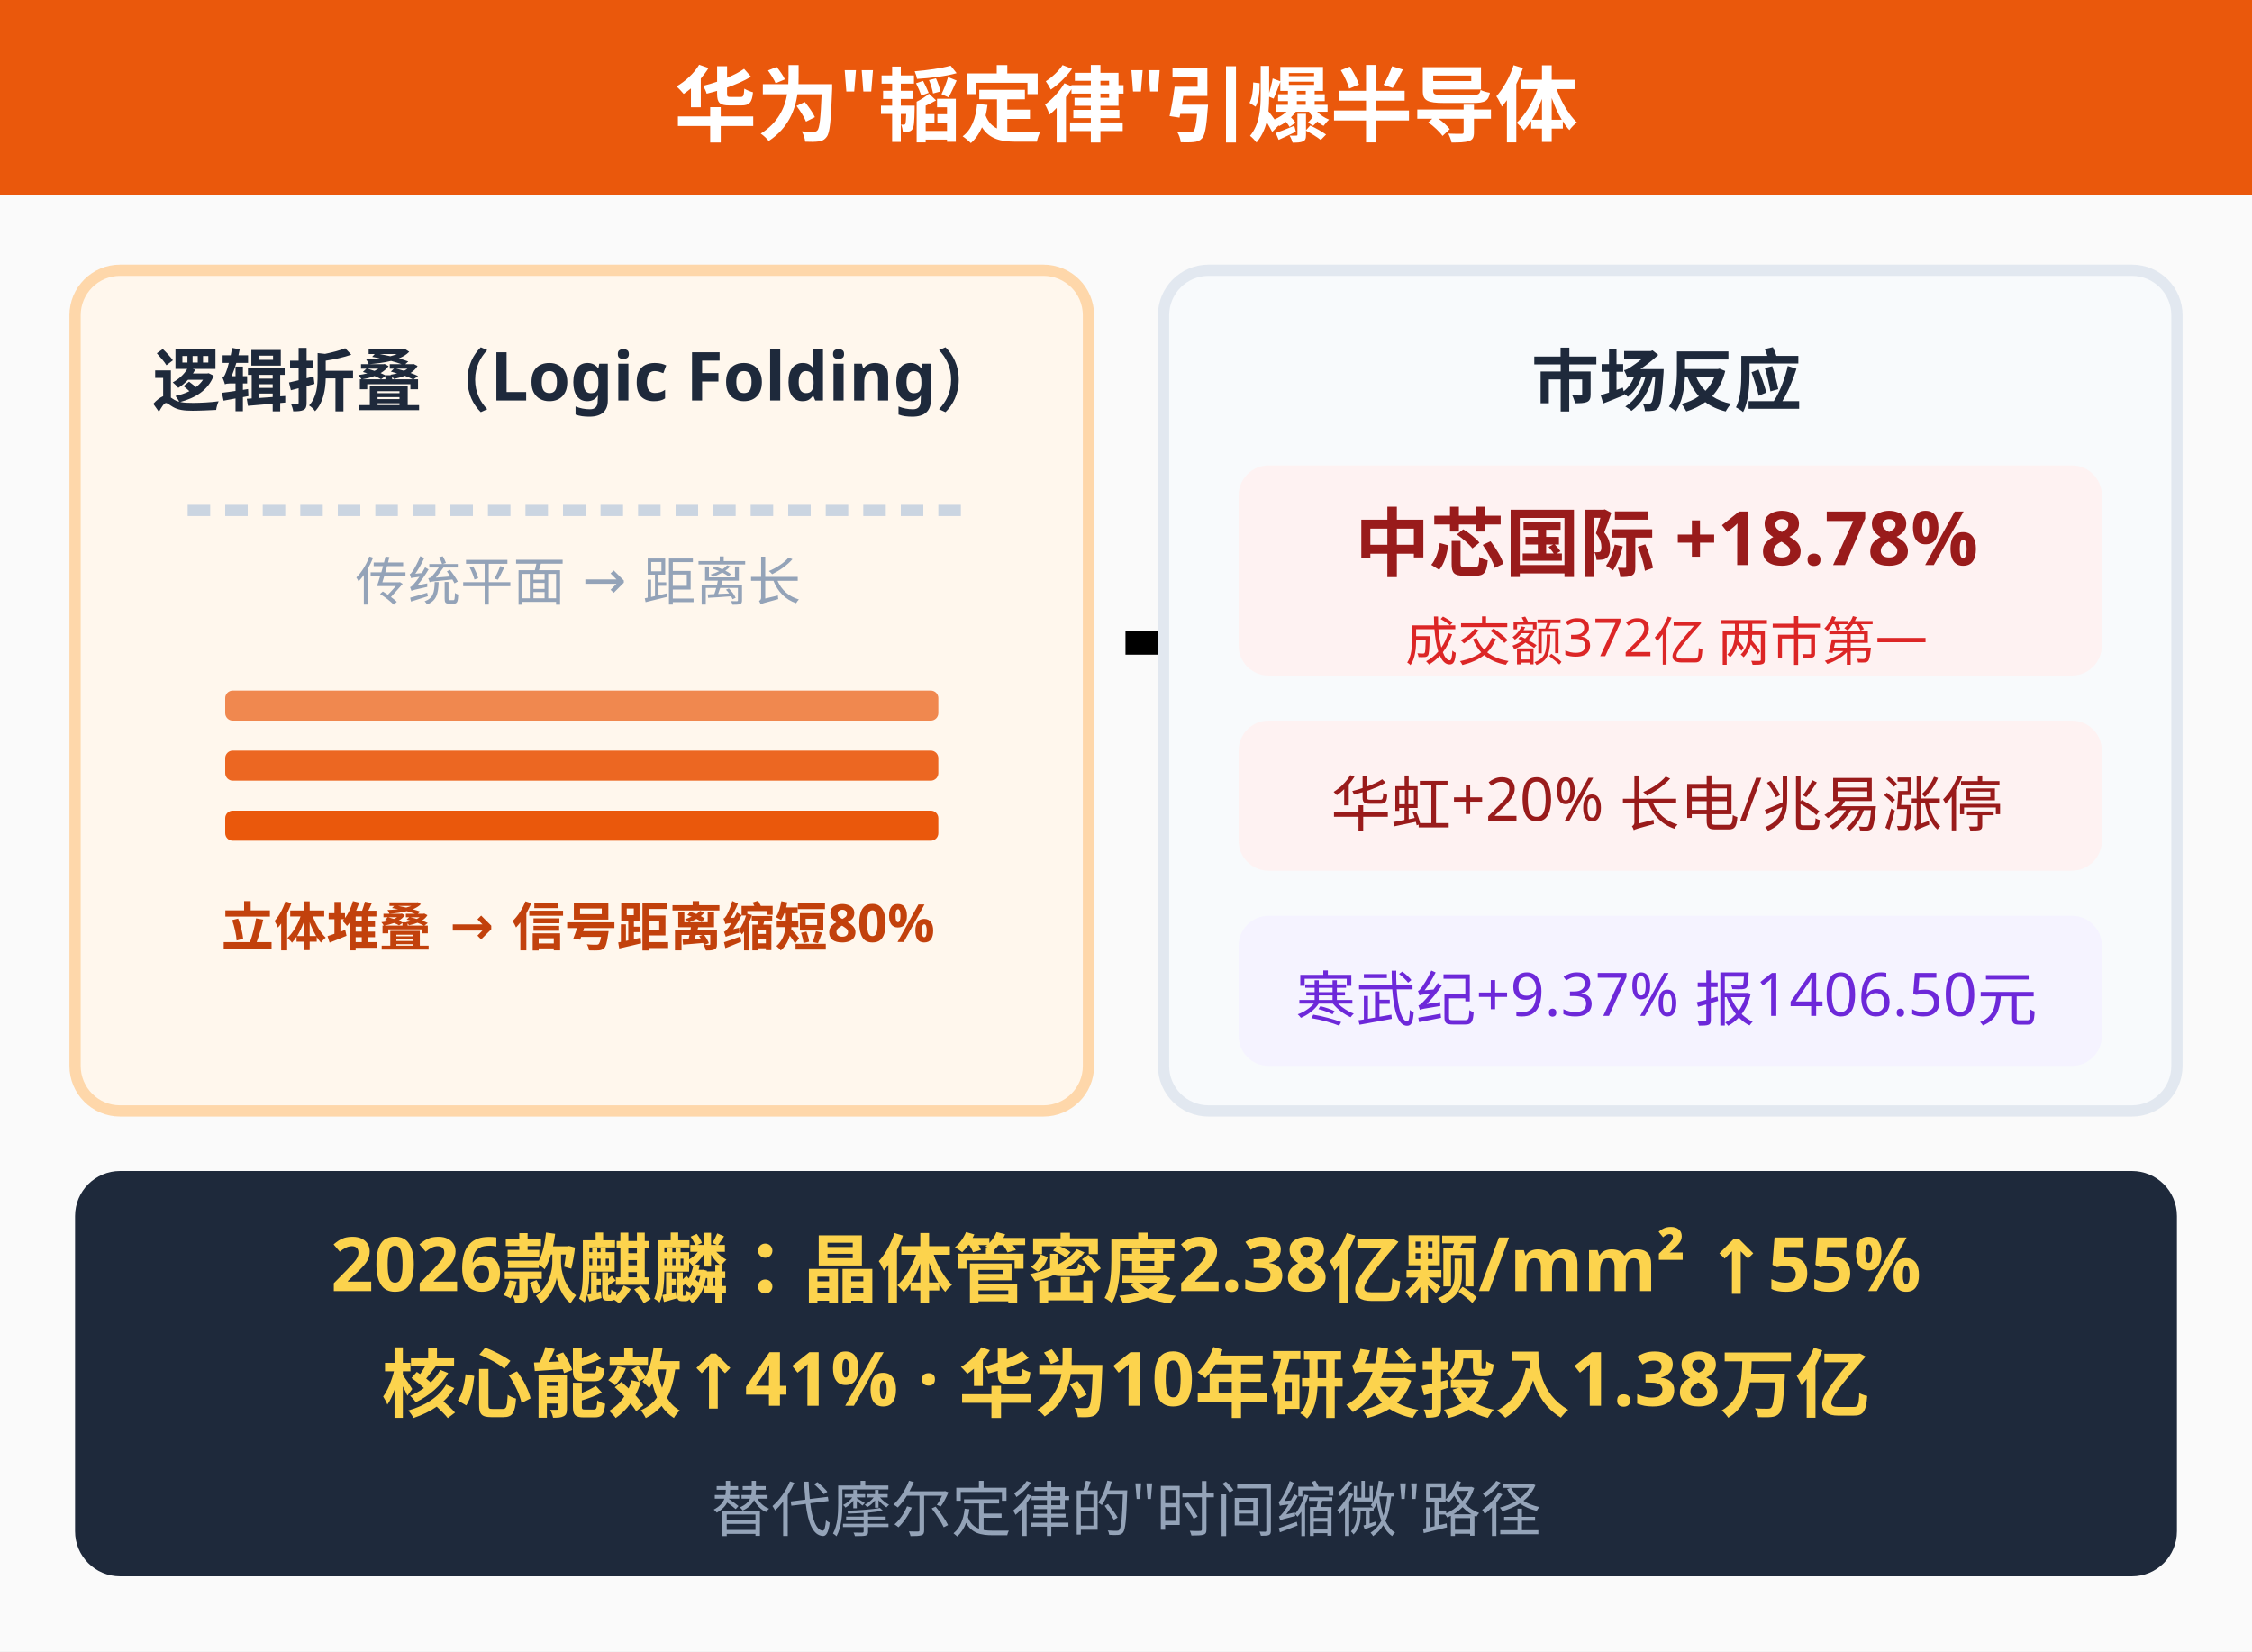
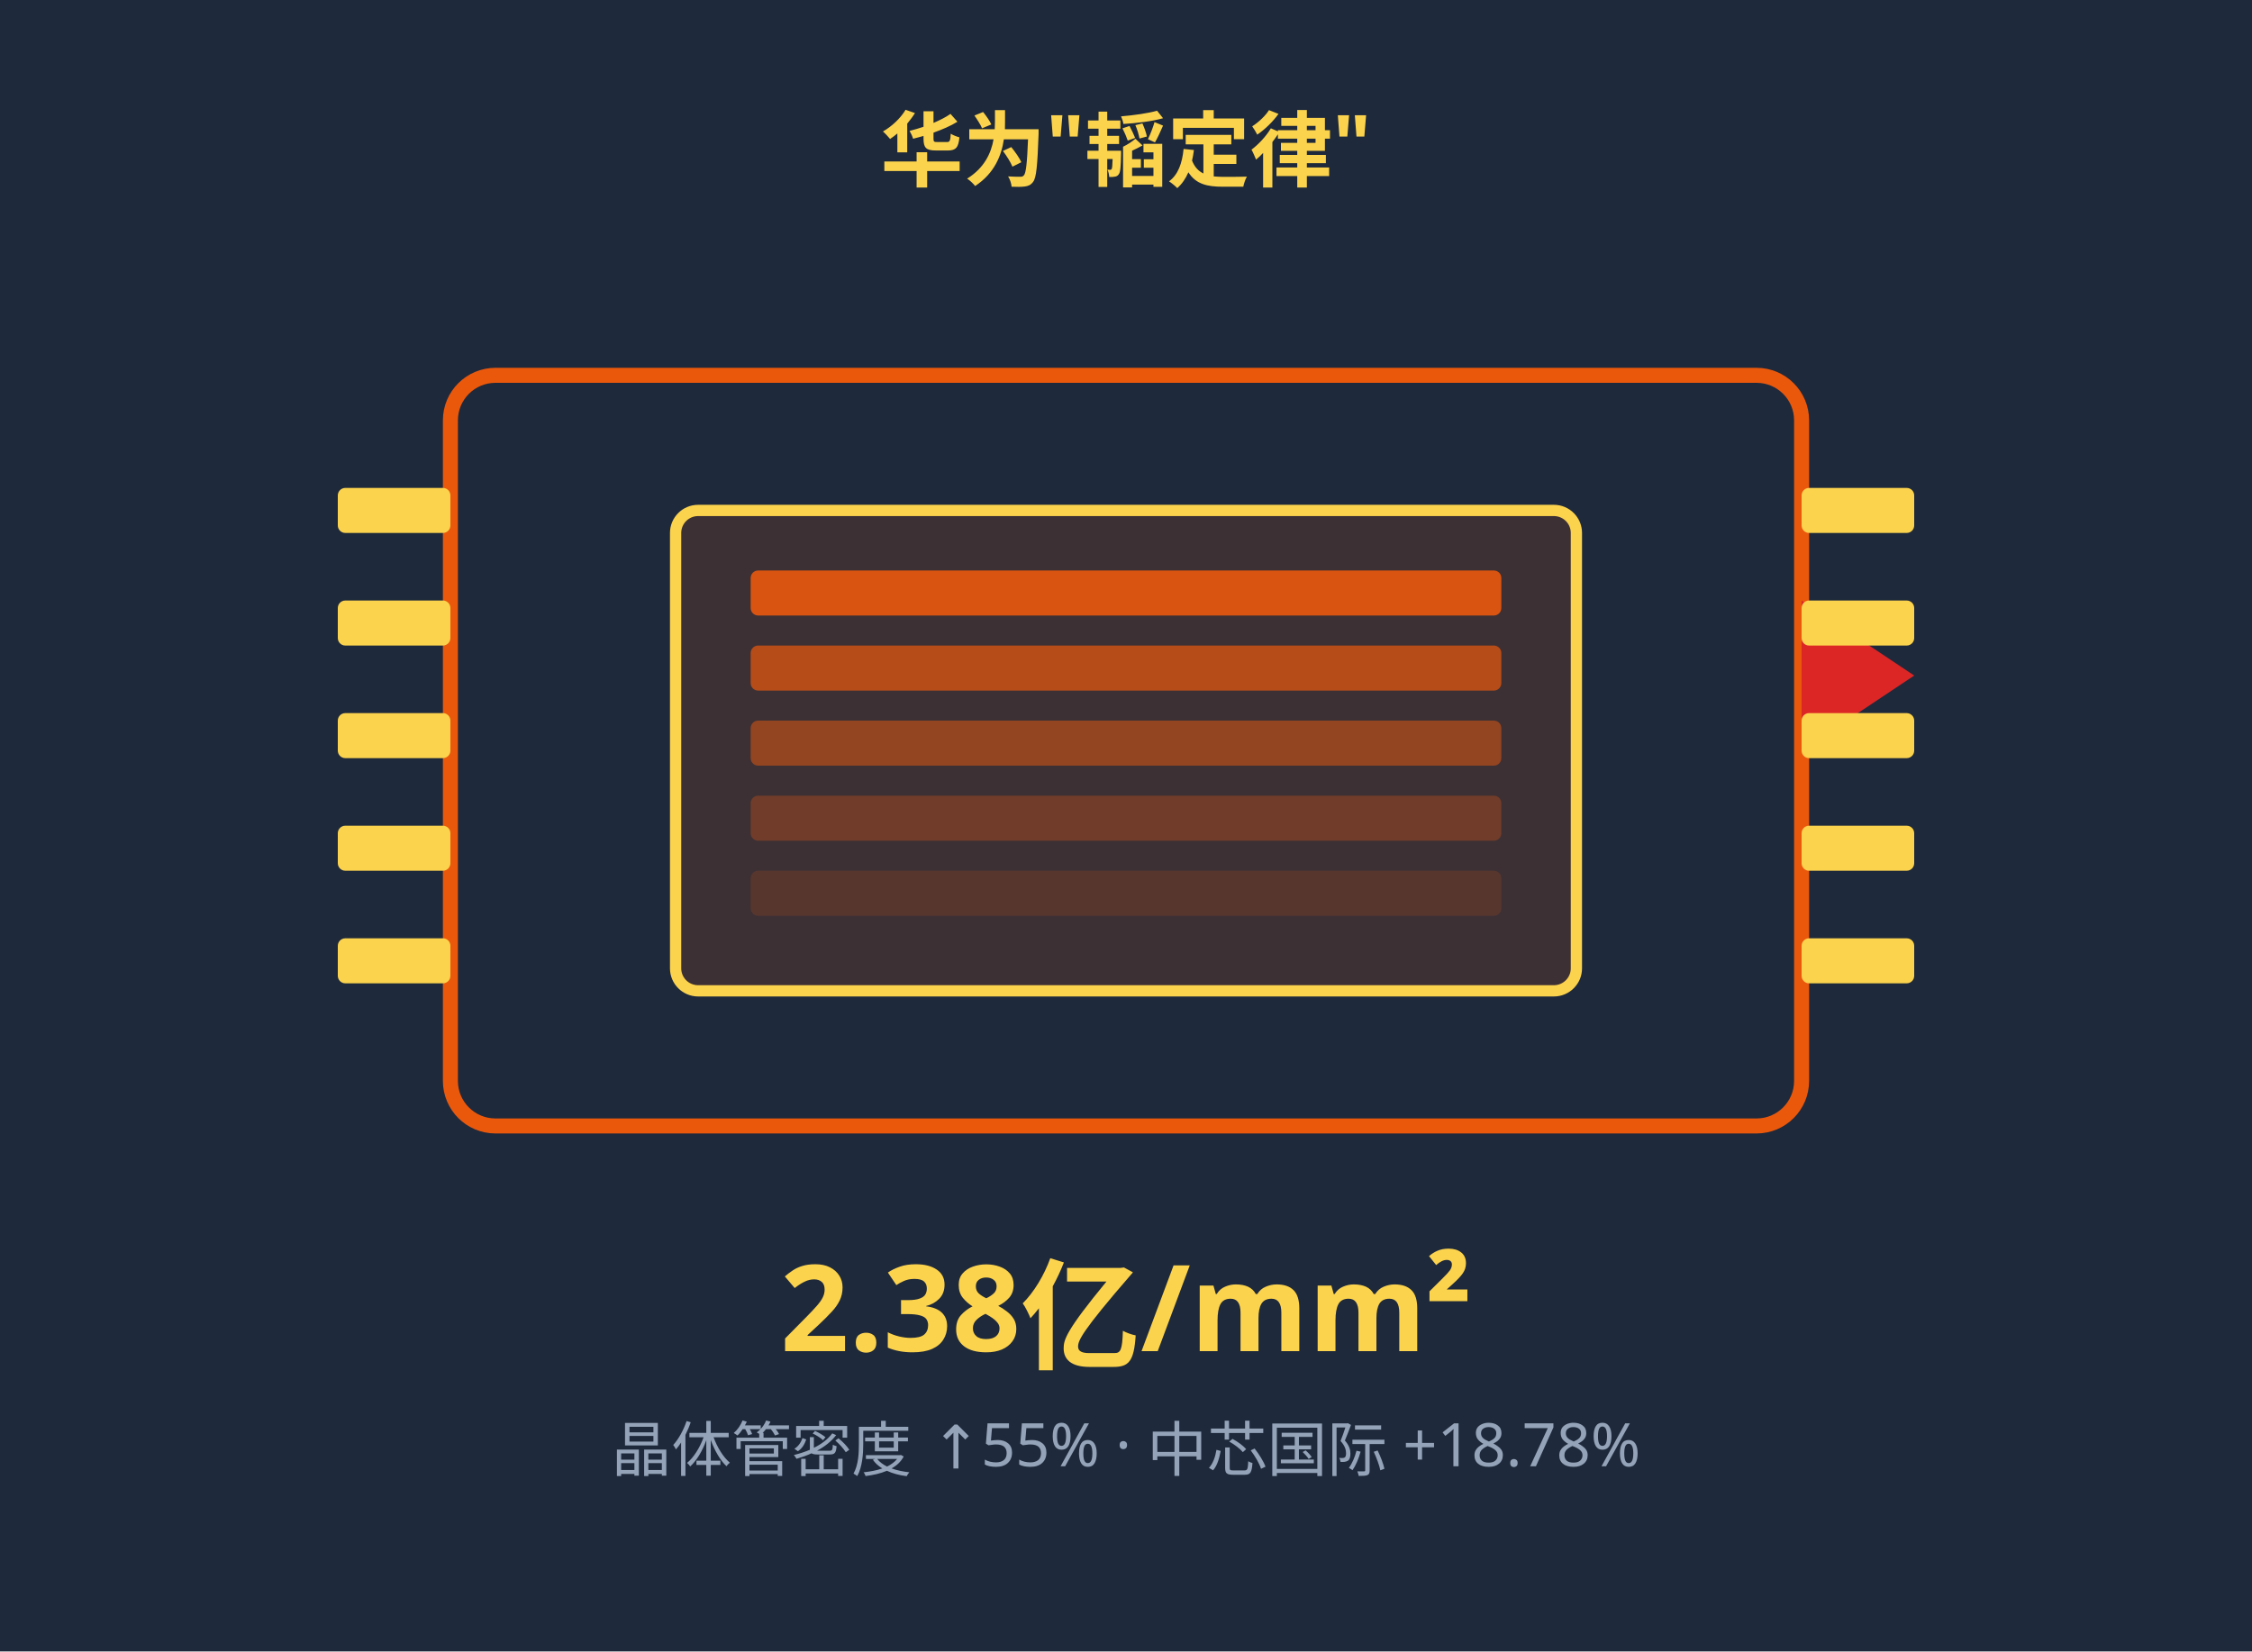
- <svg xmlns="http://www.w3.org/2000/svg" viewBox="0 0 300 220" width="300" height="220">
-   <rect width="300" height="220" fill="#FAFAFA" />
-   <rect x="0" y="0" width="300" height="26" fill="#EA580C" />
-   <text x="150" y="18" text-anchor="middle" fill="#fff" font-size="11" font-weight="700" font-family="PingFang SC,sans-serif">华为"韬定律"引爆半导体</text>
-   <rect x="10" y="36" width="135" height="112" rx="6" fill="#FFF7ED" stroke="#FED7AA" stroke-width="1.5" />
-   <text x="77" y="54" text-anchor="middle" fill="#1E293B" font-size="9" font-weight="700" font-family="PingFang SC,sans-serif">逻辑折叠（Logic Folding）</text>
-   <line x1="25" y1="68" x2="130" y2="68" stroke="#CBD5E1" stroke-width="1.5" stroke-dasharray="3,2" />
-   <text x="77" y="80" text-anchor="middle" fill="#94A3B8" font-size="7" font-family="PingFang SC,sans-serif">传统平面 → 距离长</text>
-   <rect x="30" y="92" width="95" height="4" rx="1" fill="#EA580C" opacity="0.7" />
-   <rect x="30" y="100" width="95" height="4" rx="1" fill="#EA580C" opacity="0.9" />
-   <rect x="30" y="108" width="95" height="4" rx="1" fill="#EA580C" />
-   <text x="77" y="126" text-anchor="middle" fill="#C2410C" font-size="7" font-weight="700" font-family="PingFang SC,sans-serif">立体堆叠 → 信号距离缩短80%</text>
-   <text x="155" y="90" text-anchor="middle" font-size="14">➡️</text>
-   <rect x="155" y="36" width="135" height="112" rx="6" fill="#F8FAFC" stroke="#E2E8F0" stroke-width="1.5" />
-   <text x="222" y="54" text-anchor="middle" fill="#1E293B" font-size="9" font-weight="700" font-family="PingFang SC,sans-serif">市场反应</text>
-   <rect x="165" y="62" width="115" height="28" rx="4" fill="#FEF2F2" />
-   <text x="222" y="76" text-anchor="middle" fill="#991B1B" font-size="10" font-weight="700" font-family="PingFang SC,sans-serif">中芯国际 +18.78%</text>
-   <text x="222" y="88" text-anchor="middle" fill="#DC2626" font-size="7" font-family="PingFang SC,sans-serif">成交额372亿 两市第一</text>
-   <rect x="165" y="96" width="115" height="20" rx="4" fill="#FEF2F2" />
-   <text x="222" y="110" text-anchor="middle" fill="#991B1B" font-size="8" font-family="PingFang SC,sans-serif">华虹+20% 长电/兆易涨停</text>
-   <rect x="165" y="122" width="115" height="20" rx="4" fill="#F5F3FF" />
-   <text x="222" y="136" text-anchor="middle" fill="#6D28D9" font-size="8" font-family="PingFang SC,sans-serif">寒武纪+9.37% 报1406.50元</text>
-   <rect x="10" y="156" width="280" height="54" rx="6" fill="#1E293B" />
-   <text x="150" y="172" text-anchor="middle" fill="#FCD34D" font-size="10" font-weight="700" font-family="PingFang SC,sans-serif">2026款麒麟：晶体管密度2.38亿颗/mm² ↑55%</text>
-   <text x="150" y="188" text-anchor="middle" fill="#FCD34D" font-size="10" font-weight="700" font-family="PingFang SC,sans-serif">核心能效↑41% · 华为10年研发投入1.38万亿</text>
-   <text x="150" y="204" text-anchor="middle" fill="#94A3B8" font-size="8" font-family="PingFang SC,sans-serif">替代摩尔定律的"时间缩微"路径</text>
+ <svg xmlns="http://www.w3.org/2000/svg" viewBox="0 0 300 220">
+   <rect width="300" height="220" fill="#1E293B" />
+   <text x="150" y="24" text-anchor="middle" fill="#FCD34D" font-size="11" font-weight="700" font-family="PingFang SC,sans-serif">华为"韬定律"</text>
+   <rect x="60" y="50" width="180" height="100" rx="6" fill="none" stroke="#EA580C" stroke-width="2" />
+   <rect x="90" y="68" width="120" height="64" rx="3" fill="#EA580C" opacity="0.15" />
+   <rect x="90" y="68" width="120" height="64" rx="3" fill="none" stroke="#FCD34D" stroke-width="1.5" />
+   <rect x="100" y="76" width="100" height="6" rx="1" fill="#EA580C" opacity="0.9" />
+   <rect x="100" y="86" width="100" height="6" rx="1" fill="#EA580C" opacity="0.7" />
+   <rect x="100" y="96" width="100" height="6" rx="1" fill="#EA580C" opacity="0.5" />
+   <rect x="100" y="106" width="100" height="6" rx="1" fill="#EA580C" opacity="0.3" />
+   <rect x="100" y="116" width="100" height="6" rx="1" fill="#EA580C" opacity="0.15" />
+   <polygon points="240,80 255,90 240,100" fill="#DC2626" />
+   <rect x="45" y="65" width="15" height="6" rx="1" fill="#FCD34D" />
+   <rect x="45" y="80" width="15" height="6" rx="1" fill="#FCD34D" />
+   <rect x="45" y="95" width="15" height="6" rx="1" fill="#FCD34D" />
+   <rect x="45" y="110" width="15" height="6" rx="1" fill="#FCD34D" />
+   <rect x="45" y="125" width="15" height="6" rx="1" fill="#FCD34D" />
+   <rect x="240" y="65" width="15" height="6" rx="1" fill="#FCD34D" />
+   <rect x="240" y="80" width="15" height="6" rx="1" fill="#FCD34D" />
+   <rect x="240" y="95" width="15" height="6" rx="1" fill="#FCD34D" />
+   <rect x="240" y="110" width="15" height="6" rx="1" fill="#FCD34D" />
+   <rect x="240" y="125" width="15" height="6" rx="1" fill="#FCD34D" />
+   <text x="150" y="180" text-anchor="middle" fill="#FCD34D" font-size="16" font-weight="800" font-family="PingFang SC,sans-serif">2.38亿/mm²</text>
+   <text x="150" y="196" text-anchor="middle" fill="#94A3B8" font-size="8" font-family="PingFang SC,sans-serif">晶体管密度 ↑55% · 中芯国际 +18.78%</text>
</svg>
